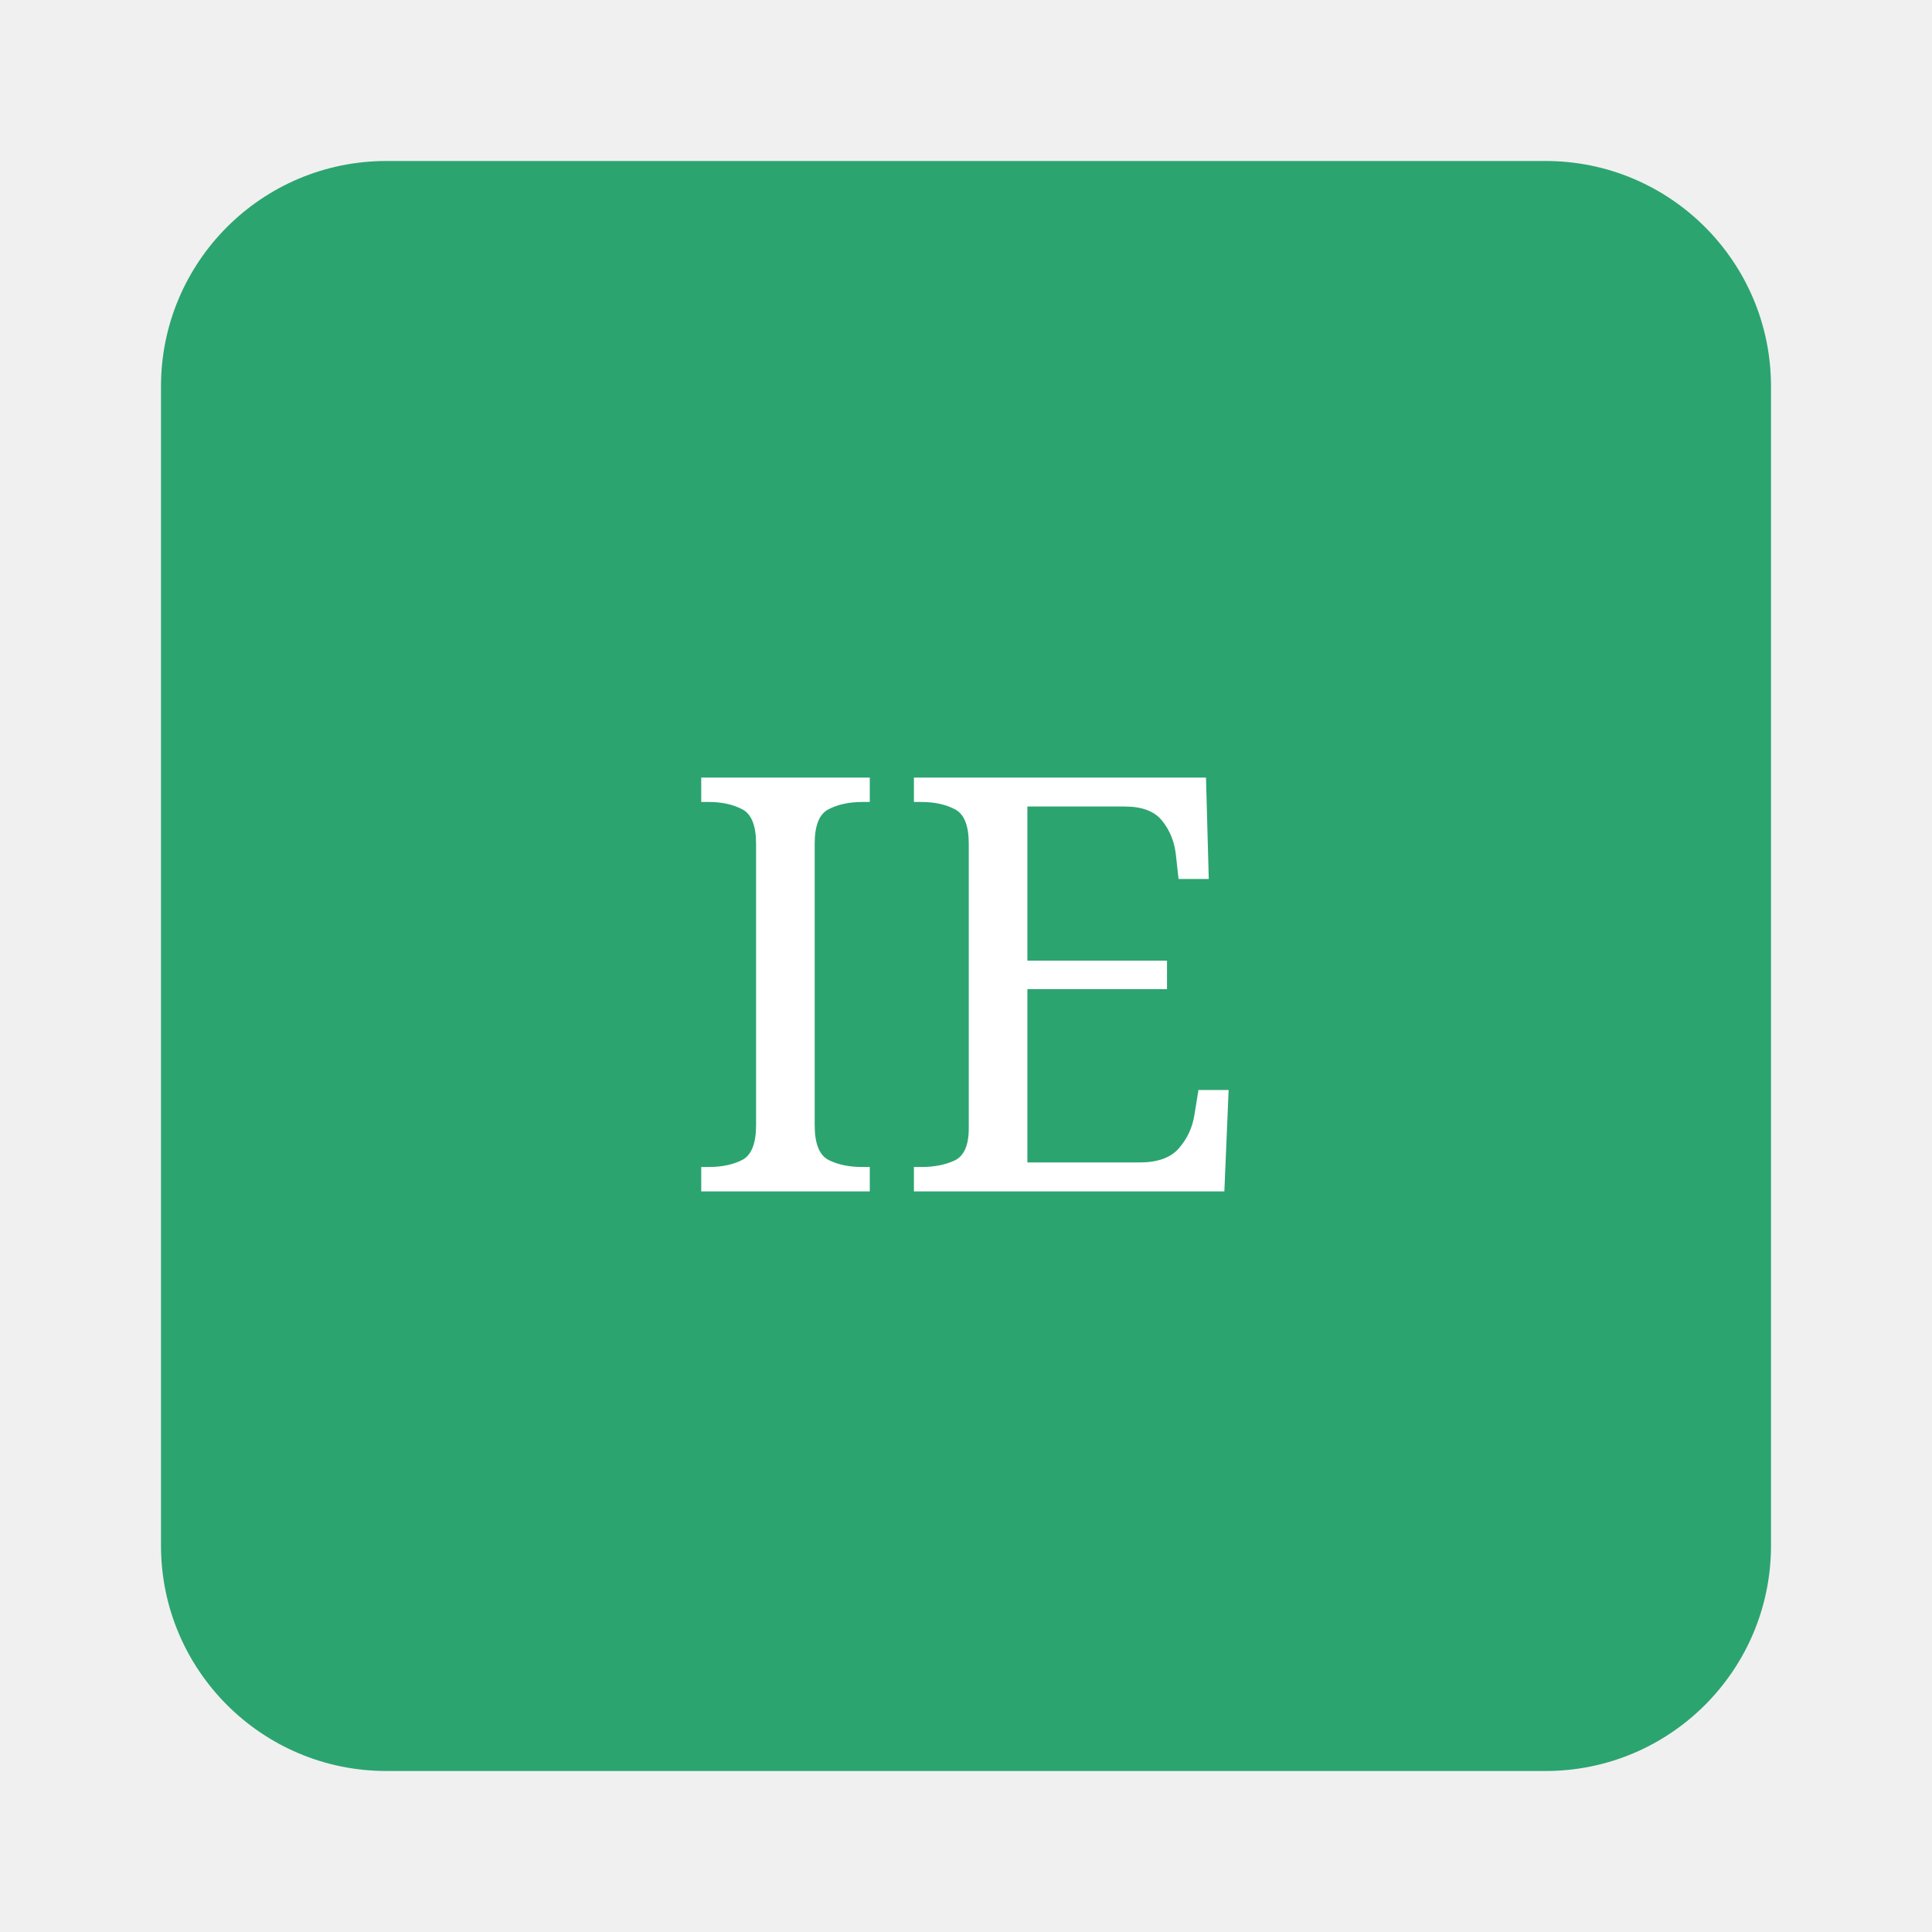
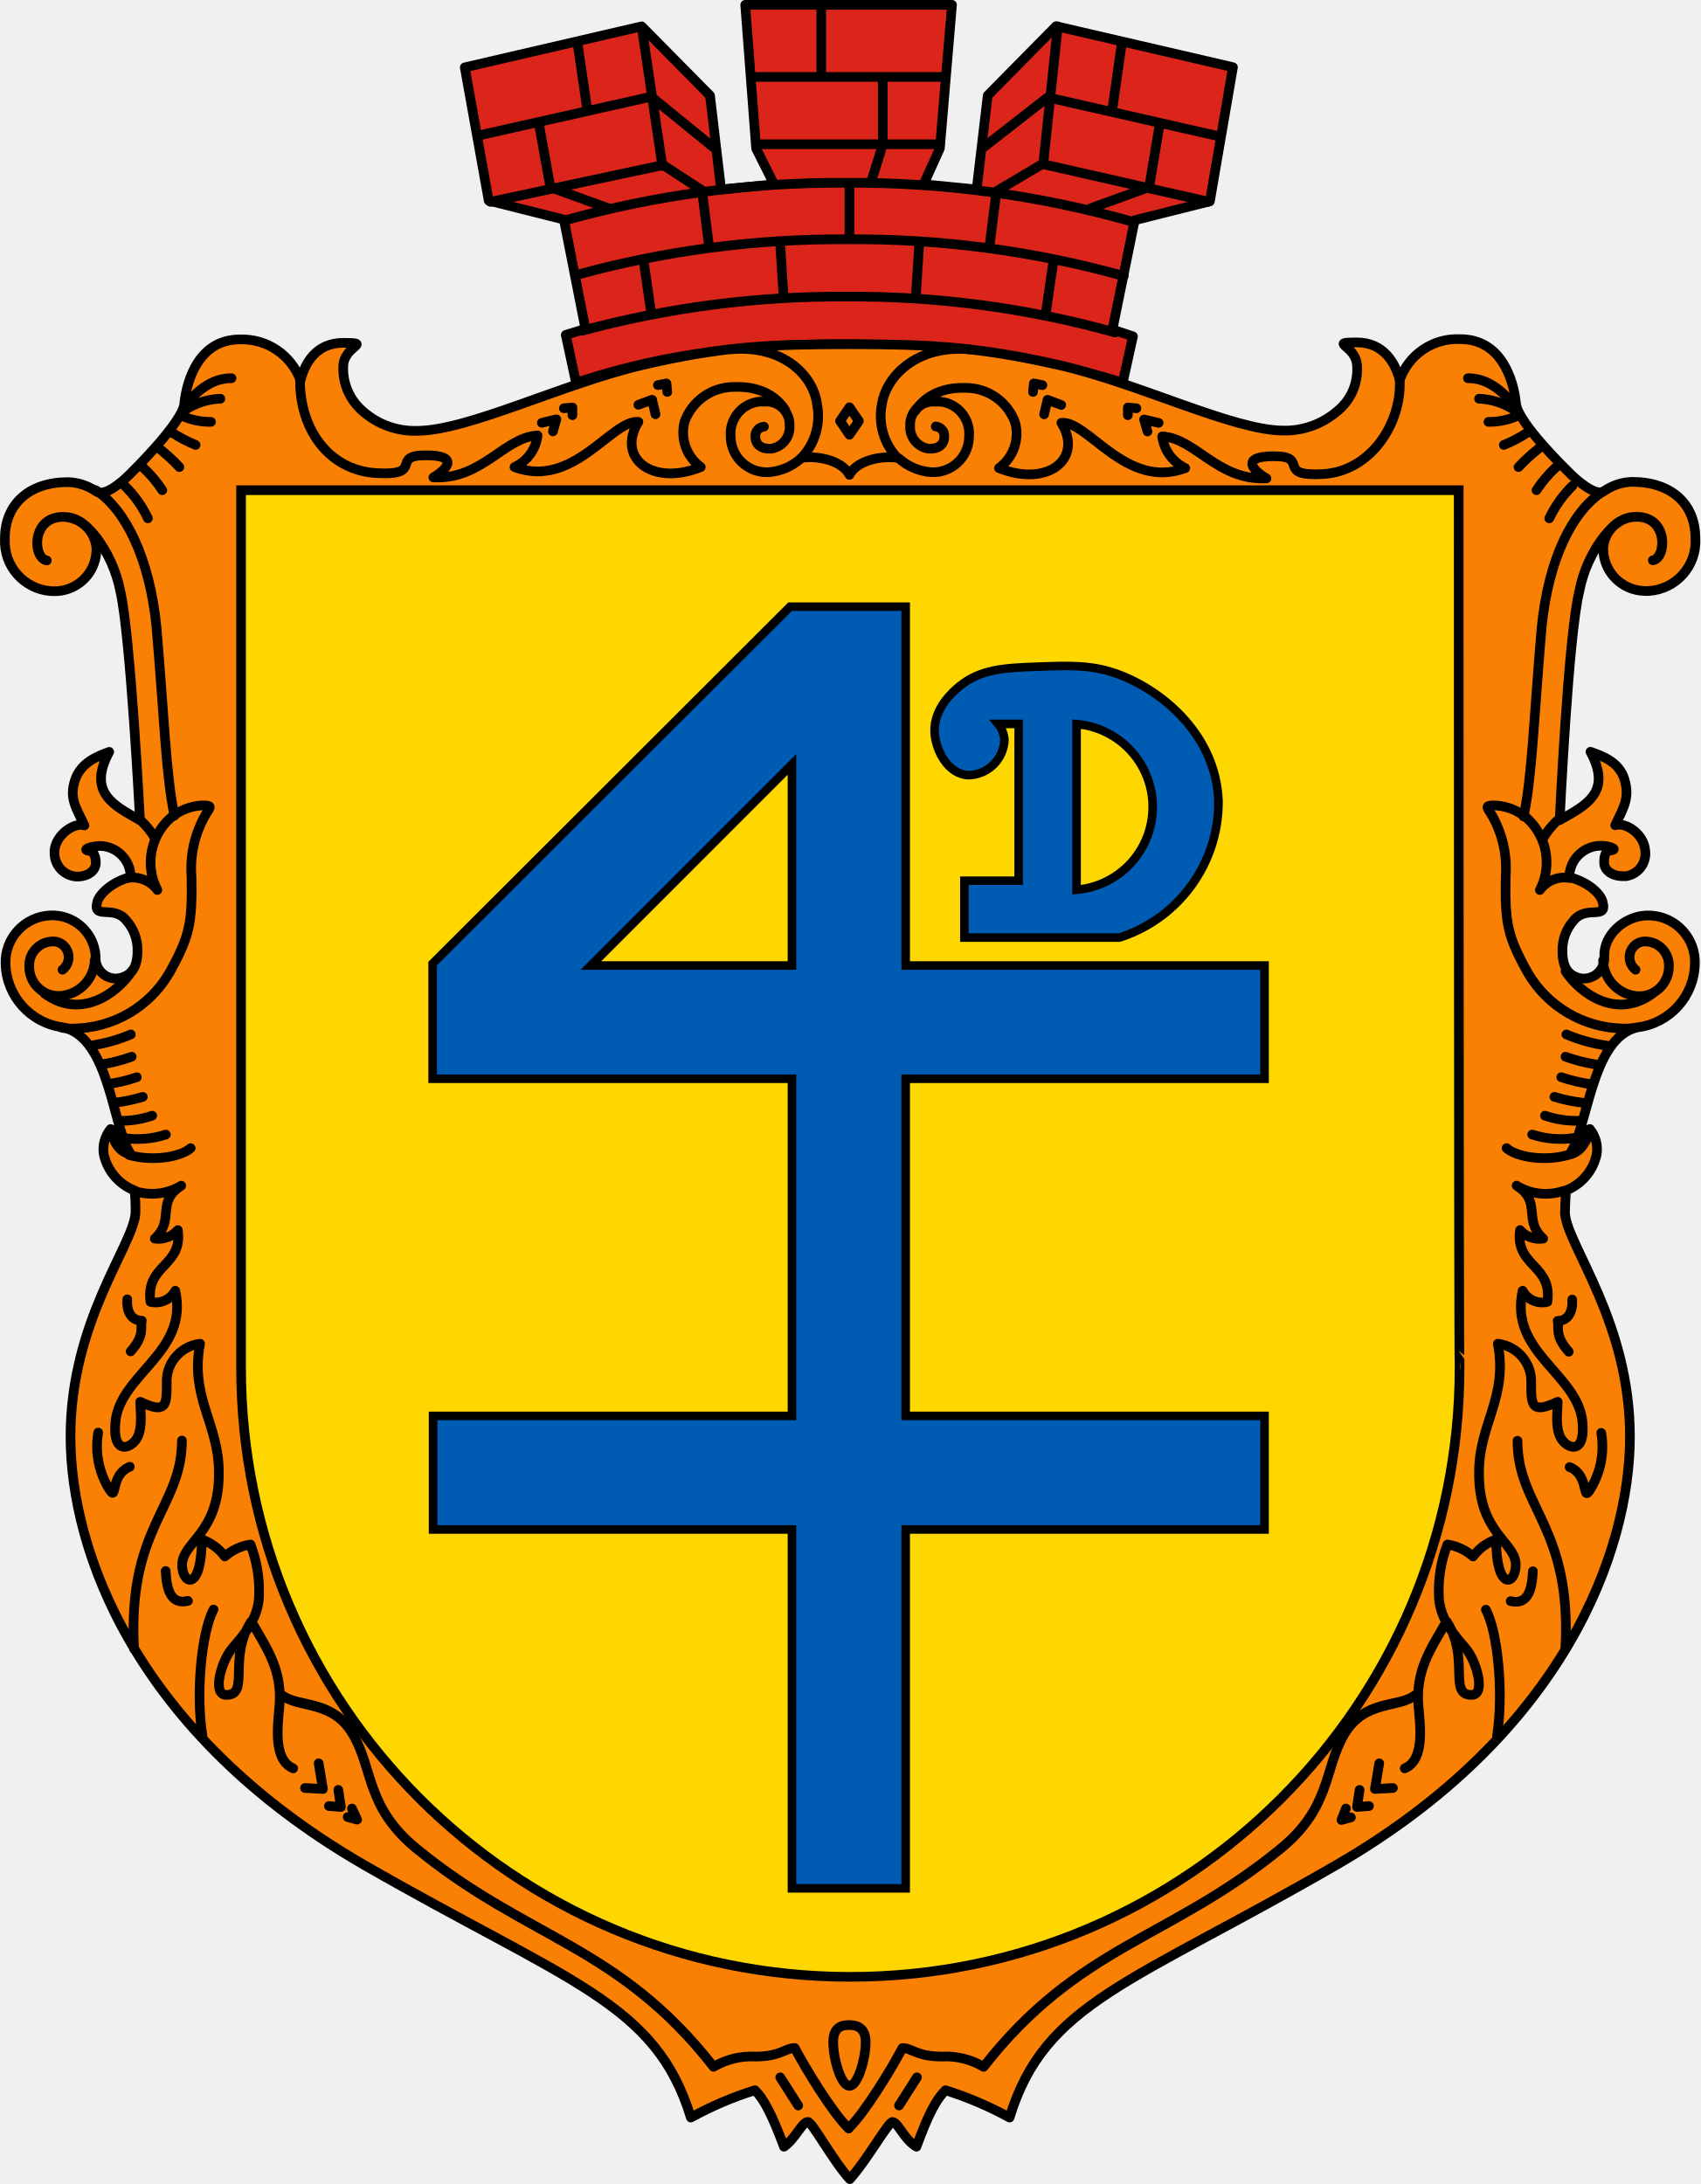
- <svg xmlns="http://www.w3.org/2000/svg" viewBox="0 0 120 120">
-   <rect x="10" y="10" width="100" height="100" rx="14" fill="#169B62" opacity="0.9" />
-   <text x="60" y="74" text-anchor="middle" font-size="36" fill="#ffffff" font-family="Georgia,serif">IE</text>
+ <svg xmlns="http://www.w3.org/2000/svg" viewBox="0 0 198.99 255.61">
+   <defs>
+     <style>.a{fill:#db251a;}.a,.b,.c,.e,.f{stroke:#000;}.a,.b,.c{stroke-linecap:round;stroke-linejoin:round;}.a,.b,.c,.e{stroke-width:1.13px;}.a,.c,.d{fill-rule:evenodd;}.b,.e{fill:none;}.c{fill:#fa8004;}.d{fill:gold;}.e{stroke-miterlimit:11.34;}.f{fill:#005bb2;stroke-miterlimit:10;}</style>
+   </defs>
+   <path class="a" d="M99.213,40.285c-16.7-.09-25.8,2.59-31.8,4.5l-1.2-5.59,2.3-.71-2.52-12.79-8.8-2.21-2.8-15.6,20.7-4.8,8,8.1,1.3,11,6.2-.61-2.1-4.19L87.213.565h24.2l-1.42,16.8-1.9,4.2,6.2.61,1.3-11,8-8.11,20.7,4.8-2.7,15.7-8.8,2.21-2.6,12.79,2.4.8-1.2,5.41C126.412,43.285,115.993,40.375,99.213,40.285Z" />
+   <path class="b" d="M66.112,25.795a119.49,119.49,0,0,1,33-4.4,119.66,119.66,0,0,1,33.6,4.6m-65.3,6.2a116.62,116.62,0,0,1,31.8-4.19,117.08,117.08,0,0,1,32.3,4.3m-63.4,6.41a115.54,115.54,0,0,1,31-4,113.73,113.73,0,0,1,31.4,4.2m-74.3-23.1,20-4.5,7.6,6.19m-26.4,6.12,20.2-4.31,4.6,3m-10.9,2.1-6.9-2.5-1.3-7.2m5.6-2-1.1-7.5m9.9,14.2-2.4-16.2m7.88,25.7-.8-6.3m9.5,12-.4-6.3m-15.1,8.2-.9-6.2m24.12-2.31v-6.61m43-5.5-19.8-4.5-7.7,6m26.5,6.21-19.42-4.41-5.4,3.2m11,2,6.9-2.5,1.2-7.2m-5.5-2,1.1-7.7m-9.2,14.2,1.7-16.11m-8,25.8.8-6.31m-9.4,12,.4-6.29m14.8,8.38.9-6.2m-23.88-2.46v-6.61m2.6-.29,1.3-4.2v-7.9m-7.2-.31V1.005m-7.9,8h22.3m-21.52,7.88h21" />
+   <path class="c" d="M99.412,40.285c9.2,0,15,.29,24.4,2.41s20.5,7.7,26.4,7.7a9.35,9.35,0,0,0,6.2-2.2,6.25,6.25,0,0,0,2.4-5.41c-.1-2.41-3.5-2.71,0-2.71,3.1,0,4.5,2.41,5,4.41a7.11,7.11,0,0,1,7.1-4.79c4.7,0,6.2,4.59,6.5,7.5.2,2.29,5.9,7.79,6.4,8.29s2.9,2.71,3.9,2a6,6,0,0,1,3.3-1.09c4.6,0,7.4,2.59,7.4,6.59a5.82,5.82,0,0,1-5.42,6.18h0a4.996,4.996,0,0,1-.55,0,4.94,4.94,0,0,1-4.81-5,.14.14,0,0,0,0-.09,3.92,3.92,0,0,1,3.9-3.59c3.8,0,3.5,4.9,1.9,5.09,1.6-.3,1.8-5.09-1.9-5.09-1.3,0-2.4.5-3.9,2.4a15.2,15.2,0,0,0-2.8,6.3c-1.3,5.2-2.3,26.8-2.3,26.8,3-1.7,6.2-3.2,3.6-8,1.4.5,3.4,1.19,4,3.3s-.1,3.2-1.1,5.3c1.1-.4,3.3.9,3.5,2.9a2.68,2.68,0,0,1-2.23,3.06h-.37c-1.3,0-2.2-.7-2.2-1.6s.2-1.3.7-1.4c.9-.1.2-.4-.4-.5a3.7,3.7,0,0,0-4.313,2.962l-.007.038h0a3.08,3.08,0,0,0-.06.61c2.3.6,3.7,2,3.9,2.9.6,2.2-1.9.3-3.4,2.2a5.17,5.17,0,0,0-1.3,3.5c0,.9.1,2.4,1.4,3a2.4,2.4,0,0,0,3.23-1h0a2.27,2.27,0,0,0,.27-1.3c-.1-2.6,2.4-4.7,4.9-4.81a5.47,5.47,0,0,1,5.699,5.231l.001.019h0v.44a7.65,7.65,0,0,1-6.7,7.4c-5.5,1.2-5.8,12-8,14.9,1.4-.3,2.1-1.6,2.4-3a3.73,3.73,0,0,1,.8,3,5.86,5.86,0,0,1-3.6,4.2c0,.61-.1,1.7-.1,2.7.3,3.8,7.6,12.7,7.6,26.1s-7.7,34.7-34.3,50.1c-24,13.9-34.2,16.1-38.3,29.6a41.669,41.669,0,0,0-7.5-3.2c-1,1-1.9,2.5-3.4,6.61-1.5-.9-2.1-2.8-2.8-2.9-.5,0-3,4.5-5,6.7-2-2.2-4.4-6.7-4.9-6.7-.7,0-1.4,1.9-2.8,2.9-1.5-4-2.4-5.61-3.4-6.61a40.291,40.291,0,0,0-7.5,3.2c-4.1-13.5-14.3-15.8-38.3-29.6-26.6-15.4-34.3-36.6-34.3-50.1s7.3-22.3,7.6-26.1a22.003,22.003,0,0,0-.1-2.7,5.88,5.88,0,0,1-3.6-4.2,3.73,3.73,0,0,1,.8-3c.3,1.4.9,2.7,2.4,3-2.2-2.9-2.4-13.7-8-14.9a7.67,7.67,0,0,1-6.7-7.4,5.48,5.48,0,0,1,5.25-5.7h.39a5.08,5.08,0,0,1,4.9,4.8,2.39,2.39,0,0,0,2.14,2.58,2.55,2.55,0,0,0,1.36-.28c1.3-.6,1.4-2.1,1.4-3a5.17,5.17,0,0,0-1.3-3.5c-1.5-1.9-4,0-3.4-2.2.2-.8,1.6-2.3,3.9-2.9a3.65,3.65,0,0,0-3.56-3.63,5.71,5.71,0,0,0-.82.09c-.6.1-1.3.4-.4.5.4.1.7.5.7,1.4s-.9,1.6-2.2,1.6a2.74,2.74,0,0,1-2.63-2.83h0v-.26c.2-1.9,2.4-3.3,3.5-2.9-1-2.1-1.8-3.2-1.1-5.31s2.7-2.8,4-3.3c-2.6,4.8.6,6.3,3.6,8,0,0-1.1-21.6-2.3-26.8a15.51,15.51,0,0,0-2.8-6.3c-1.5-1.9-2.6-2.4-3.9-2.4-3.7,0-3.6,4.8-1.9,5.1-1.6-.2-1.9-5.1,1.9-5.1a4,4,0,0,1,3.9,3.6,4.9,4.9,0,0,1-4.692,5.099l-.018.001h0a5.81,5.81,0,0,1-6-5.61h0a5.23,5.23,0,0,1,0-.56c0-4,2.8-6.6,7.4-6.6a6.09,6.09,0,0,1,3.3,1.1c1.1.7,3.4-1.5,3.9-2s6.2-6.1,6.4-8.3c.3-2.9,1.8-7.5,6.5-7.5a7.27,7.27,0,0,1,7.1,4.8c.5-2,1.8-4.4,5-4.4,3.5,0,.1.3,0,2.7a6.56,6.56,0,0,0,2.4,5.4,9.15,9.15,0,0,0,6.2,2.2c6,0,17-5.5,26.4-7.7S90.213,40.285,99.412,40.285Z" />
+   <path class="b" d="M85.612,40.875c6.2-.5,9.6,3.2,10,6.41a7.08,7.08,0,0,1-1.8,6.29c2.5-.29,4.9.59,5.6,2,.7-1.41,3.1-2.29,5.6-2a7.08,7.08,0,0,1-1.8-6.29c.5-3.21,4-6.91,10.2-6.41" />
+   <path class="b" d="M74.713,47.375l1.6-.59.4,1.7m-13.3,1,1.7-.41-.4,1.41m12.28-5.41,1-.2.1,1m-12.1,1.91,1-.09v.9m57.2-1.2-1.6-.6-.4,1.7m13.4,1-1.7-.4.4,1.4m-12.3-5.42-1-.2-.1,1m12.1,1.91-1-.09v.9" />
+   <path class="b" d="M93.713,53.665a6.25,6.25,0,0,1-3.8,1.6,4.22,4.22,0,0,1-4.4-4v-.16a3.77,3.77,0,0,1,3.35-4.1h.65a2.71,2.71,0,0,1,2.89,2.5v.3a2.54,2.54,0,0,1-2.1,2.7c-1.1.1-1.9-.4-1.9-1.4a1.08,1.08,0,0,1,.983-1.169l.017-.001h0" />
+   <path class="b" d="M35.112,44.575c0,5.71,3.4,10.5,9,10.8s1.5-2.09,5.7-2.09,2.3,1.79.9,2.59c5.7.29,8.3-4.71,12.2-4.91a4.68,4.68,0,0,1-2.7,3.7c6.9,2.6,11.4-5.59,14.5-5.29-2.6,4.2,1.6,7.59,7.3,5.29a5,5,0,0,1-1.9-5.29,6.15,6.15,0,0,1,5.88-4.09c3.2-.09,5,1.29,5.9,2.7" />
+   <path class="b" d="M17.312,60.665a13.31,13.31,0,0,0-2.7-3.79m6.38-2.21a20.87,20.87,0,0,0-2.4-2.2m.4,4.91a14.12,14.12,0,0,0-2.3-2.71m6.2-2.59a16.51,16.51,0,0,1-2.7-1.41m4.5-1.29a8,8,0,0,1-3.4-.71m5.8-4.4c-2.2,0-3.8,1.3-5.2,2.9m3.9-.5a8,8,0,0,0-4.1,1.3" />
+   <polygon class="b" points="98.313 49.275 99.412 50.885 100.512 49.275 99.412 47.665 98.313 49.275" />
+   <path class="d" d="M170.713,57.375h-142.5v102.69a71.3,71.3,0,0,0,142.6,0v-.3C170.713,159.785,170.713,57.375,170.713,57.375Z" />
+   <path class="b" d="M18.113,98.065a8.8,8.8,0,0,0-1.6-2" />
+   <path class="b" d="M7.312,113.495a1.86,1.86,0,0,0,.34-2.6h0a1.79,1.79,0,0,0-1.53-.71,2.8,2.8,0,0,0-2.7,2.89h0a3.42,3.42,0,0,0,3.349,3.49l.011 0h.21a4.35,4.35,0,0,0,4.1-4.19" />
+   <path class="b" d="M5.213,116.275c4.2,3.1,8.5,0,10.2-2.6" />
+   <path class="b" d="M7.213,120.275a6,6,0,0,0,1.4.1,13.12,13.12,0,0,0,11.2-6.5c2.4-4.31,2.7-5.81,2.6-11.31a12.54,12.54,0,0,1,1.7-7.3c.6-.9.7-1-.5-1a6.24,6.24,0,0,0-3.7,1.5,7,7,0,0,0-1.5,8.4,3.57,3.57,0,0,0-3.5-1.4" />
+   <path class="b" d="M11.213,57.375c3.5,2.29,6.3,8,7.1,16,.9,10.5,1.1,17.3,2.1,22.09" />
+   <path class="b" d="M24.992,188.375c-1.4,2.61-2.1,9.8-1.3,14.8m-2.4-34.58c0,7.89-6.4,10.1-5.6,24.39m23.9,16.5.3,2-1.4-.11m-1.2-5,.5,3-2.1-.11m5.5,2.4.6,1.3-1.1-.3m-21.3-28.8c.1,2,.5,4,2.6,3.5m-10.5-19.7a9.53,9.53,0,0,0,1.1,6.3c1.3,2.3.1-1.3,2.6-2.3m-.3-19.6c-.1,1.3.4,2.5,1.7,2.5-.2.8.4,1.7-1.3,3.6" />
+   <path class="b" d="M15.713,139.375a6.56,6.56,0,0,0,5.5-.61c-3,1.9-.7,4-3.1,6.2a3,3,0,0,0,2.7-1c.6,4.3-3.8,4-3.2,8.4a2.6,2.6,0,0,0,2.9-1.3c1.6,7.2-6.4,9.7-7,15.3-.4,4.2,2,3.1,2.6,1.8s.3-3,.3-4.1c3,1.4,3.1.5,3.1-2.1a4.45,4.45,0,0,1,3.9-4.7c-1.2,6.3,2.2,9.4,2.2,15,.1,7.3-4.4,8.2-4.3,11,.1,2.3,2.3,2.9,2.3-3.1a5.86,5.86,0,0,1,2.7,2,5.83,5.83,0,0,1,3-1.4,15.14,15.14,0,0,1,1,6.1c-.1,2.6-1.8,4.5-3.1,6s-2.4,5.4-.8,5.5c2.9.1.2-4.3,3-8.6,1.9,3.3,3.6,5.7,3.3,9.8-.2,2.3-.8,6.4,1.6,7.4" />
+   <path class="b" d="M15.312,121.065a18.66,18.66,0,0,1-4.7,1.31m4.8,1.3a19.14,19.14,0,0,1-3.5.9m4.1,1.5a18.7,18.7,0,0,1-3.4.81m4.1,1.49a19.73,19.73,0,0,1-3.4.7m4.5,1.5a11.33,11.33,0,0,1-4,.6m5.6,1.61a10.72,10.72,0,0,1-5,.39m7.9,1.2c-1.1,1-4.4,1.61-7.2.8" />
+   <path class="b" d="M99.312,249.095c-1.9-1.81-5.1-7.11-6.3-9.4-1.1,0-1.7,1-4.6,1a8.7,8.7,0,0,0-4.9,1.2c-11.1-14.2-21.7-14.9-34.6-25.4-6.1-4.9-5.2-9.4-7.6-13.5s-6.4-3-8.3-4.6c1.9,1.5,5.9.39,8.3,4.6" />
+   <path class="b" d="M105.213,53.665a6.28,6.28,0,0,0,3.8,1.6,4.2,4.2,0,0,0,4.39-4,.43.43,0,0,0,0-.16,3.76,3.76,0,0,0-3.34-4.1h-.65a2.73,2.73,0,0,0-2.9,2.5,1.499,1.499,0,0,0,0,.3,2.55,2.55,0,0,0,2.1,2.7c1.1.1,1.9-.4,1.9-1.4a1.1,1.1,0,0,0-1-1.19h0" />
+   <path class="b" d="M163.813,44.575c.2,5-3.4,10.6-9,10.91s-1.5-2.09-5.7-2.09-2.3,1.8-.9,2.59c-5.7.3-8.3-4.7-12.2-4.91a4.78,4.78,0,0,0,2.7,3.71c-6.9,2.59-11.4-5.59-14.5-5.3,2.6,4.21-1.6,7.59-7.3,5.3a5,5,0,0,0,1.9-5.3,6.14,6.14,0,0,0-5.8-4.09c-3.2-.1-5,1.3-5.9,2.7" />
+   <path class="b" d="M99.412,237.005c.6,0,1.9.12,1.9,2s-.9,5.12-1.9,5.12-1.9-3.2-1.9-5.12S98.713,237.005,99.412,237.005Zm-8.1,6.12,2.1,3.3m13.9-3.3-2.1,3.3" />
+   <path class="b" d="M181.313,60.665a13.31,13.31,0,0,1,2.7-3.79m-6.3-2.21a20.87,20.87,0,0,1,2.4-2.2m-.3,4.91a14.49,14.49,0,0,1,2.3-2.71m-6.12-2.59a15.411,15.411,0,0,0,2.7-1.41m-4.5-1.29a8,8,0,0,0,3.4-.71m-5.8-4.4c2.2,0,3.8,1.3,5.2,2.9m-3.9-.5a8.17,8.17,0,0,1,4.1,1.3" />
+   <path class="b" d="M180.613,98.065a9.63,9.63,0,0,1,1.6-2" />
+   <path class="b" d="M191.412,113.495a1.87,1.87,0,0,1-.32-2.6,1.78,1.78,0,0,1,1.52-.71,2.8,2.8,0,0,1,2.7,2.896l-0.0.004h0a3.47,3.47,0,0,1-3.38,3.51h-.22a4.33,4.33,0,0,1-4.1-4.19" />
+   <path class="b" d="M193.412,116.275c-4.2,3.1-8.5,0-10.2-2.6" />
+   <path class="b" d="M191.412,120.275a6,6,0,0,1-1.4.1,13.15,13.15,0,0,1-11.2-6.5c-2.4-4.31-2.7-5.81-2.6-11.31a12.56,12.56,0,0,0-1.7-7.3c-.6-.9-.7-1,.5-1a6.21,6.21,0,0,1,3.7,1.5,7,7,0,0,1,1.5,8.4,3.55,3.55,0,0,1,3.5-1.4" />
+   <path class="b" d="M187.513,57.575c-3.5,2.3-6.3,7.81-7.1,15.91-.9,10.5-1.1,17.3-2.1,22.08" />
+   <path class="b" d="M159.113,209.485l-.3,2,1.4-.11m1.2-5-.5,3,2.1-.11m-5.5,2.4-.52,1.34,1.1-.3m21.3-28.81c-.1,2-.5,4-2.6,3.5m10.6-19.69a9.53,9.53,0,0,1-1.1,6.3c-1.3,2.31-.1-1.3-2.6-2.3m.3-19.61c.1,1.3-.4,2.5-1.7,2.5.2.8-.4,1.7,1.3,3.61m-9.7,30.19c1.4,2.61,2.1,9.81,1.3,14.81m2.4-34.58c0,7.88,6.4,10.1,5.6,24.38" />
+   <path class="b" d="M182.993,139.375a6.5,6.5,0,0,1-5.5-.61c3,1.9.7,4,3.1,6.2a3,3,0,0,1-2.7-1c-.6,4.3,3.8,4,3.2,8.4a2.59,2.59,0,0,1-2.9-1.3c-1.6,7.2,6.4,9.7,7,15.3.4,4.2-2,3.1-2.6,1.8s-.3-3-.3-4.1c-3,1.4-3.1.5-3.1-2.1a4.45,4.45,0,0,0-3.9-4.7c1.2,6.3-2.2,9.4-2.2,15-.1,7.3,4.4,8.2,4.3,11-.1,2.3-2.3,2.9-2.3-3.1a5.79,5.79,0,0,0-2.7,2,5.87,5.87,0,0,0-3-1.4,14.81,14.81,0,0,0-1,6.1c.1,2.6,1.8,4.5,3.1,6s2.4,5.4.8,5.5c-2.9.1-.2-4.3-3-8.6-1.9,3.3-3.6,5.7-3.3,9.8.2,2.3.8,6.4-1.6,7.4" />
+   <path class="b" d="M183.313,121.065a18.89,18.89,0,0,0,4.7,1.31m-4.8,1.3a19.351,19.351,0,0,0,3.5.9m-4,1.5a20.001,20.001,0,0,0,3.4.81m-4.2,1.49a19.73,19.73,0,0,0,3.4.7m-4.5,1.5a11.33,11.33,0,0,0,4,.6m-5.5,1.61a10.74,10.74,0,0,0,5,.39m-8,1.2c1.1,1,4.4,1.61,7.2.8" />
+   <path class="b" d="M99.312,249.095c1.9-1.81,5.1-7.11,6.3-9.4,1.1,0,1.7,1,4.6,1a8.68,8.68,0,0,1,4.9,1.2c11.1-14.2,21.7-14.9,34.6-25.4,6.1-4.9,5.2-9.4,7.6-13.5s6.4-3,8.3-4.6c-1.9,1.5-5.9.39-8.3,4.6" />
+   <path class="e" d="M170.713,57.375h-142.5v102.69a71.3,71.3,0,0,0,142.6,0v-.3C170.713,159.785,170.713,57.375,170.713,57.375Z" />
+   <path class="f" d="M147.993,165.715h-42v-39.46h42v-13.25h-42v-42h-13.53l-41.83,41.77v13.48h42.05v39.46h-42v13.29h42v42h13.31v-42h42Zm-55.31-52.71h-23.53l23.53-23.54Z" />
+   <path class="f" d="M130.493,78.785c-2.89-1-5.5-.89-9.06-.76-3.8.13-6.68.27-9.15,2.3-.7.58-3,2.51-2.91,5.34.09,2.12,1.57,5,4,5.06a4.31,4.31,0,0,0,4.18-4.12,3.35,3.35,0,0,0-.74-1.88h2.4v18.35h-6.35v6.66h18.13a16.66,16.66,0,0,0,11.61-16C142.263,85.555,135.363,80.425,130.493,78.785Zm-4.5,25.35V84.745a9.73,9.73,0,0,1,0,19.39Z" />
</svg>
